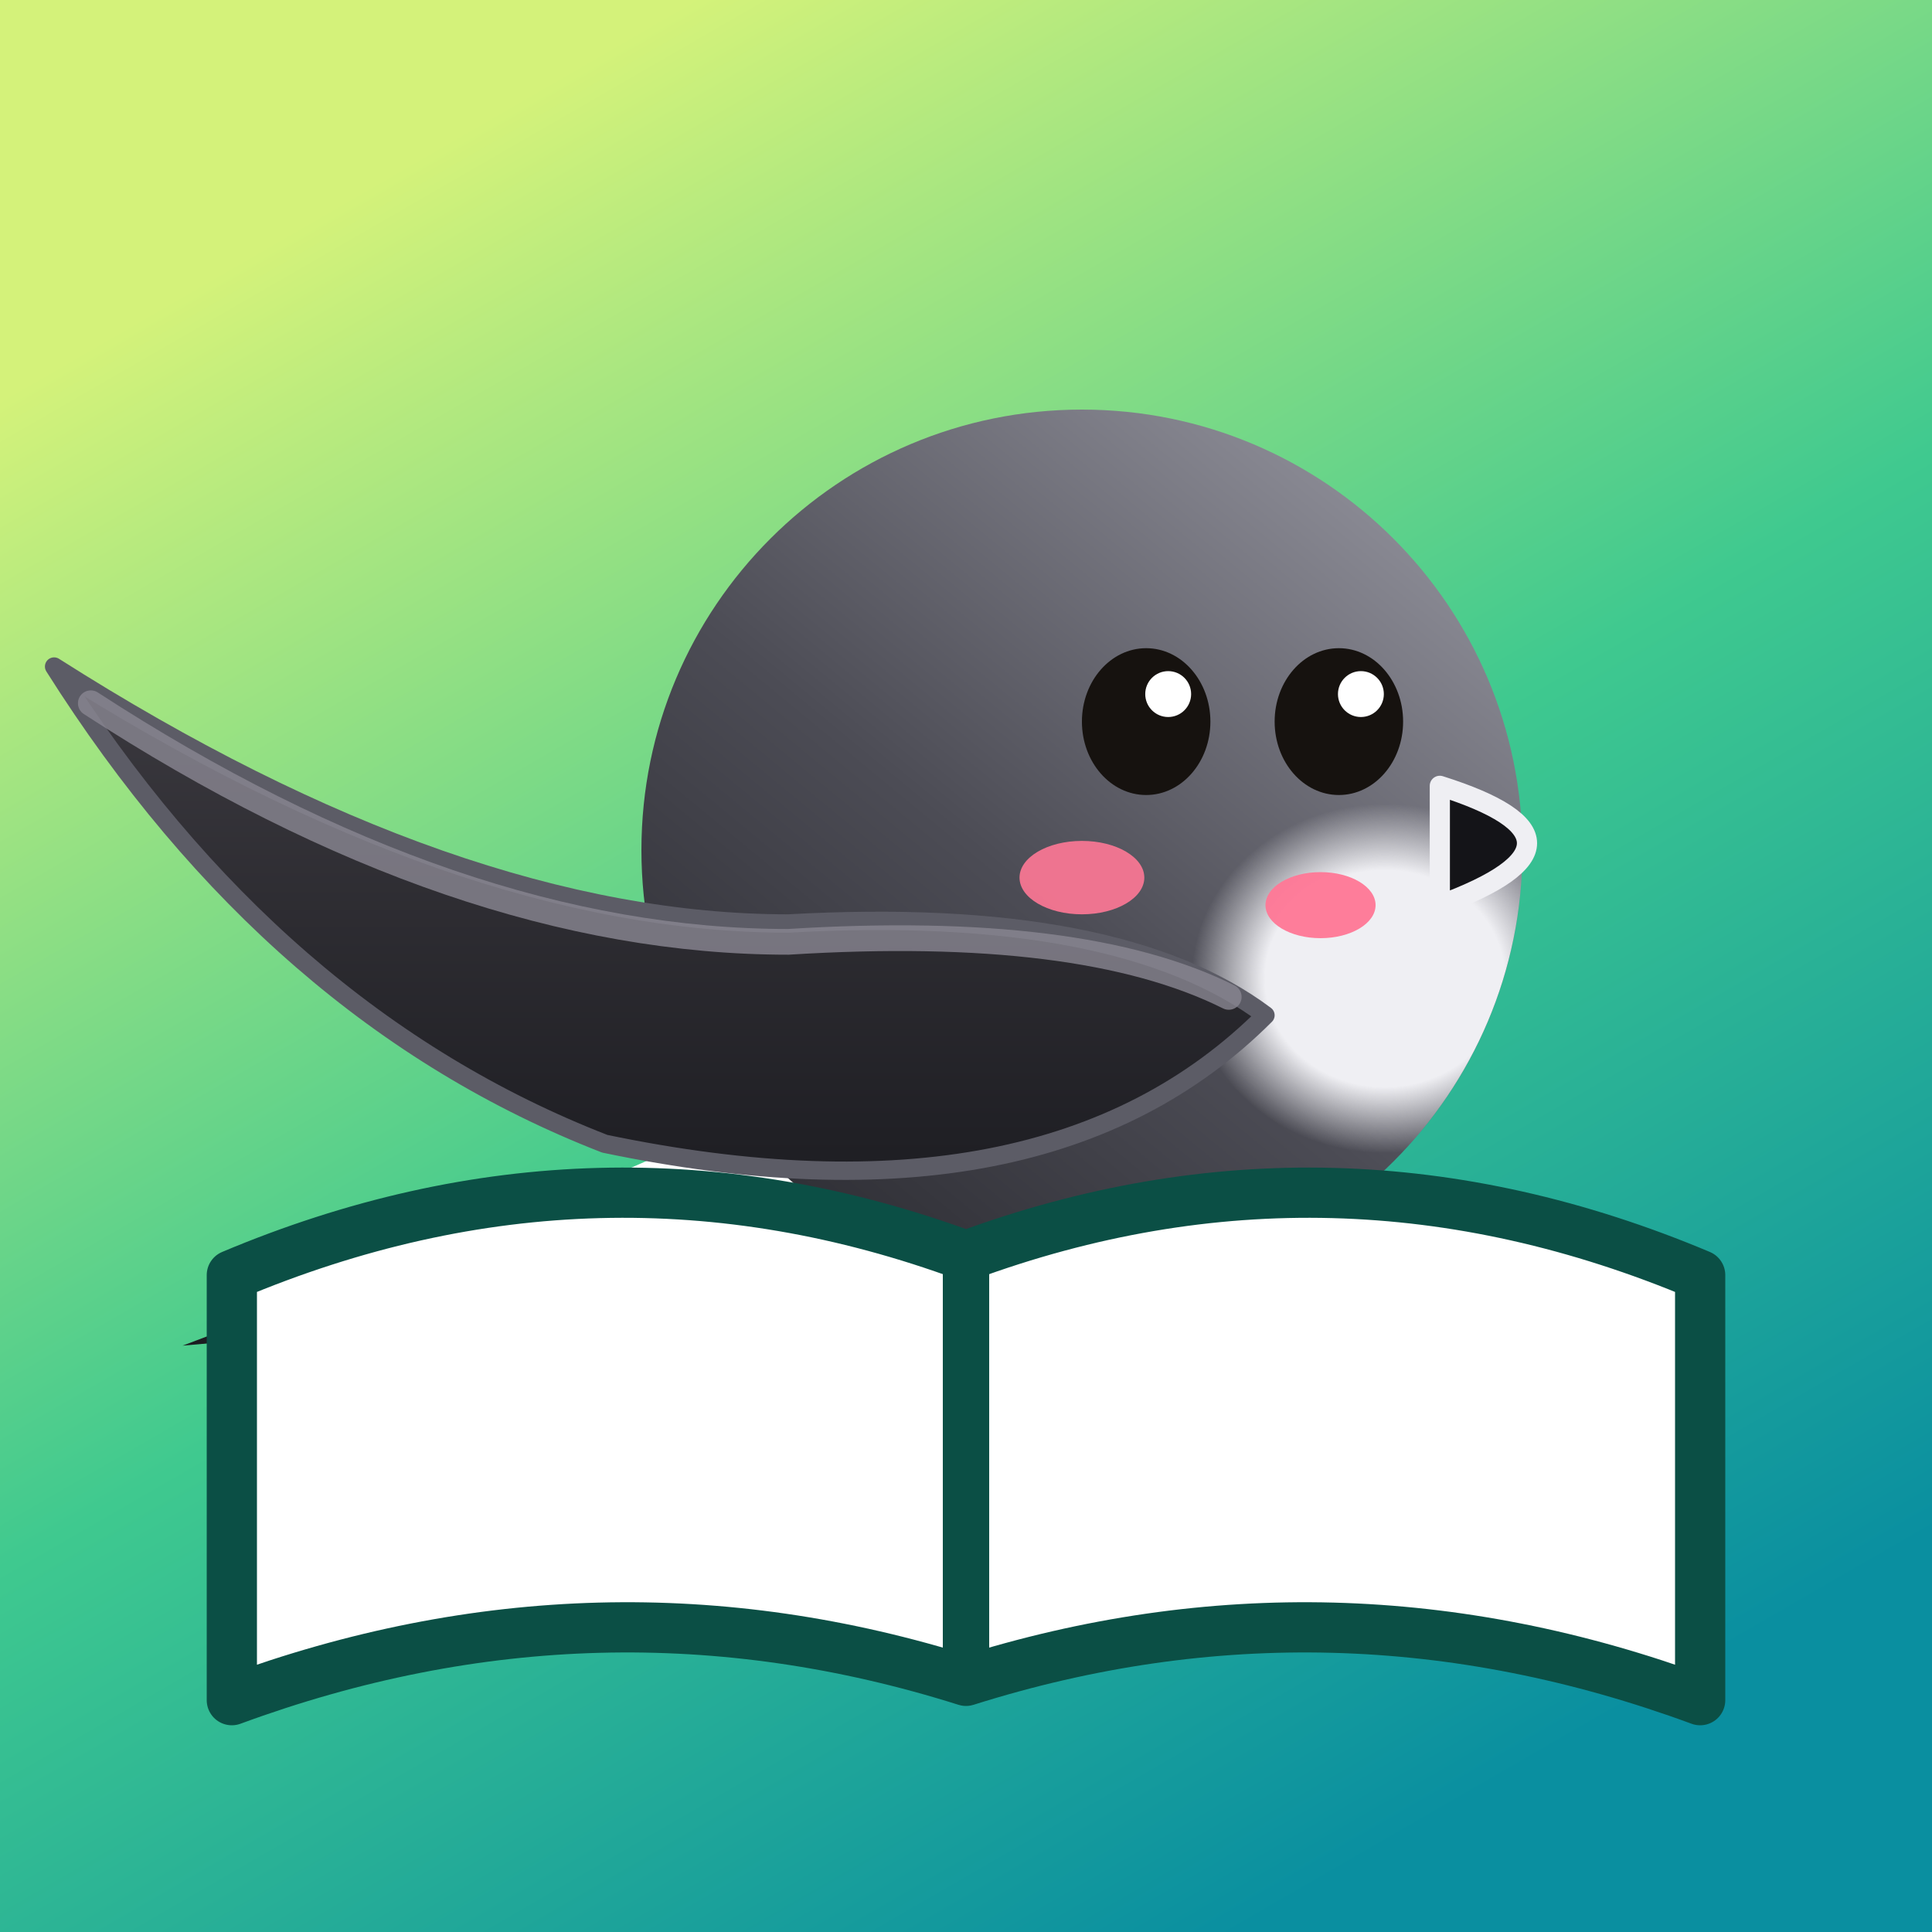
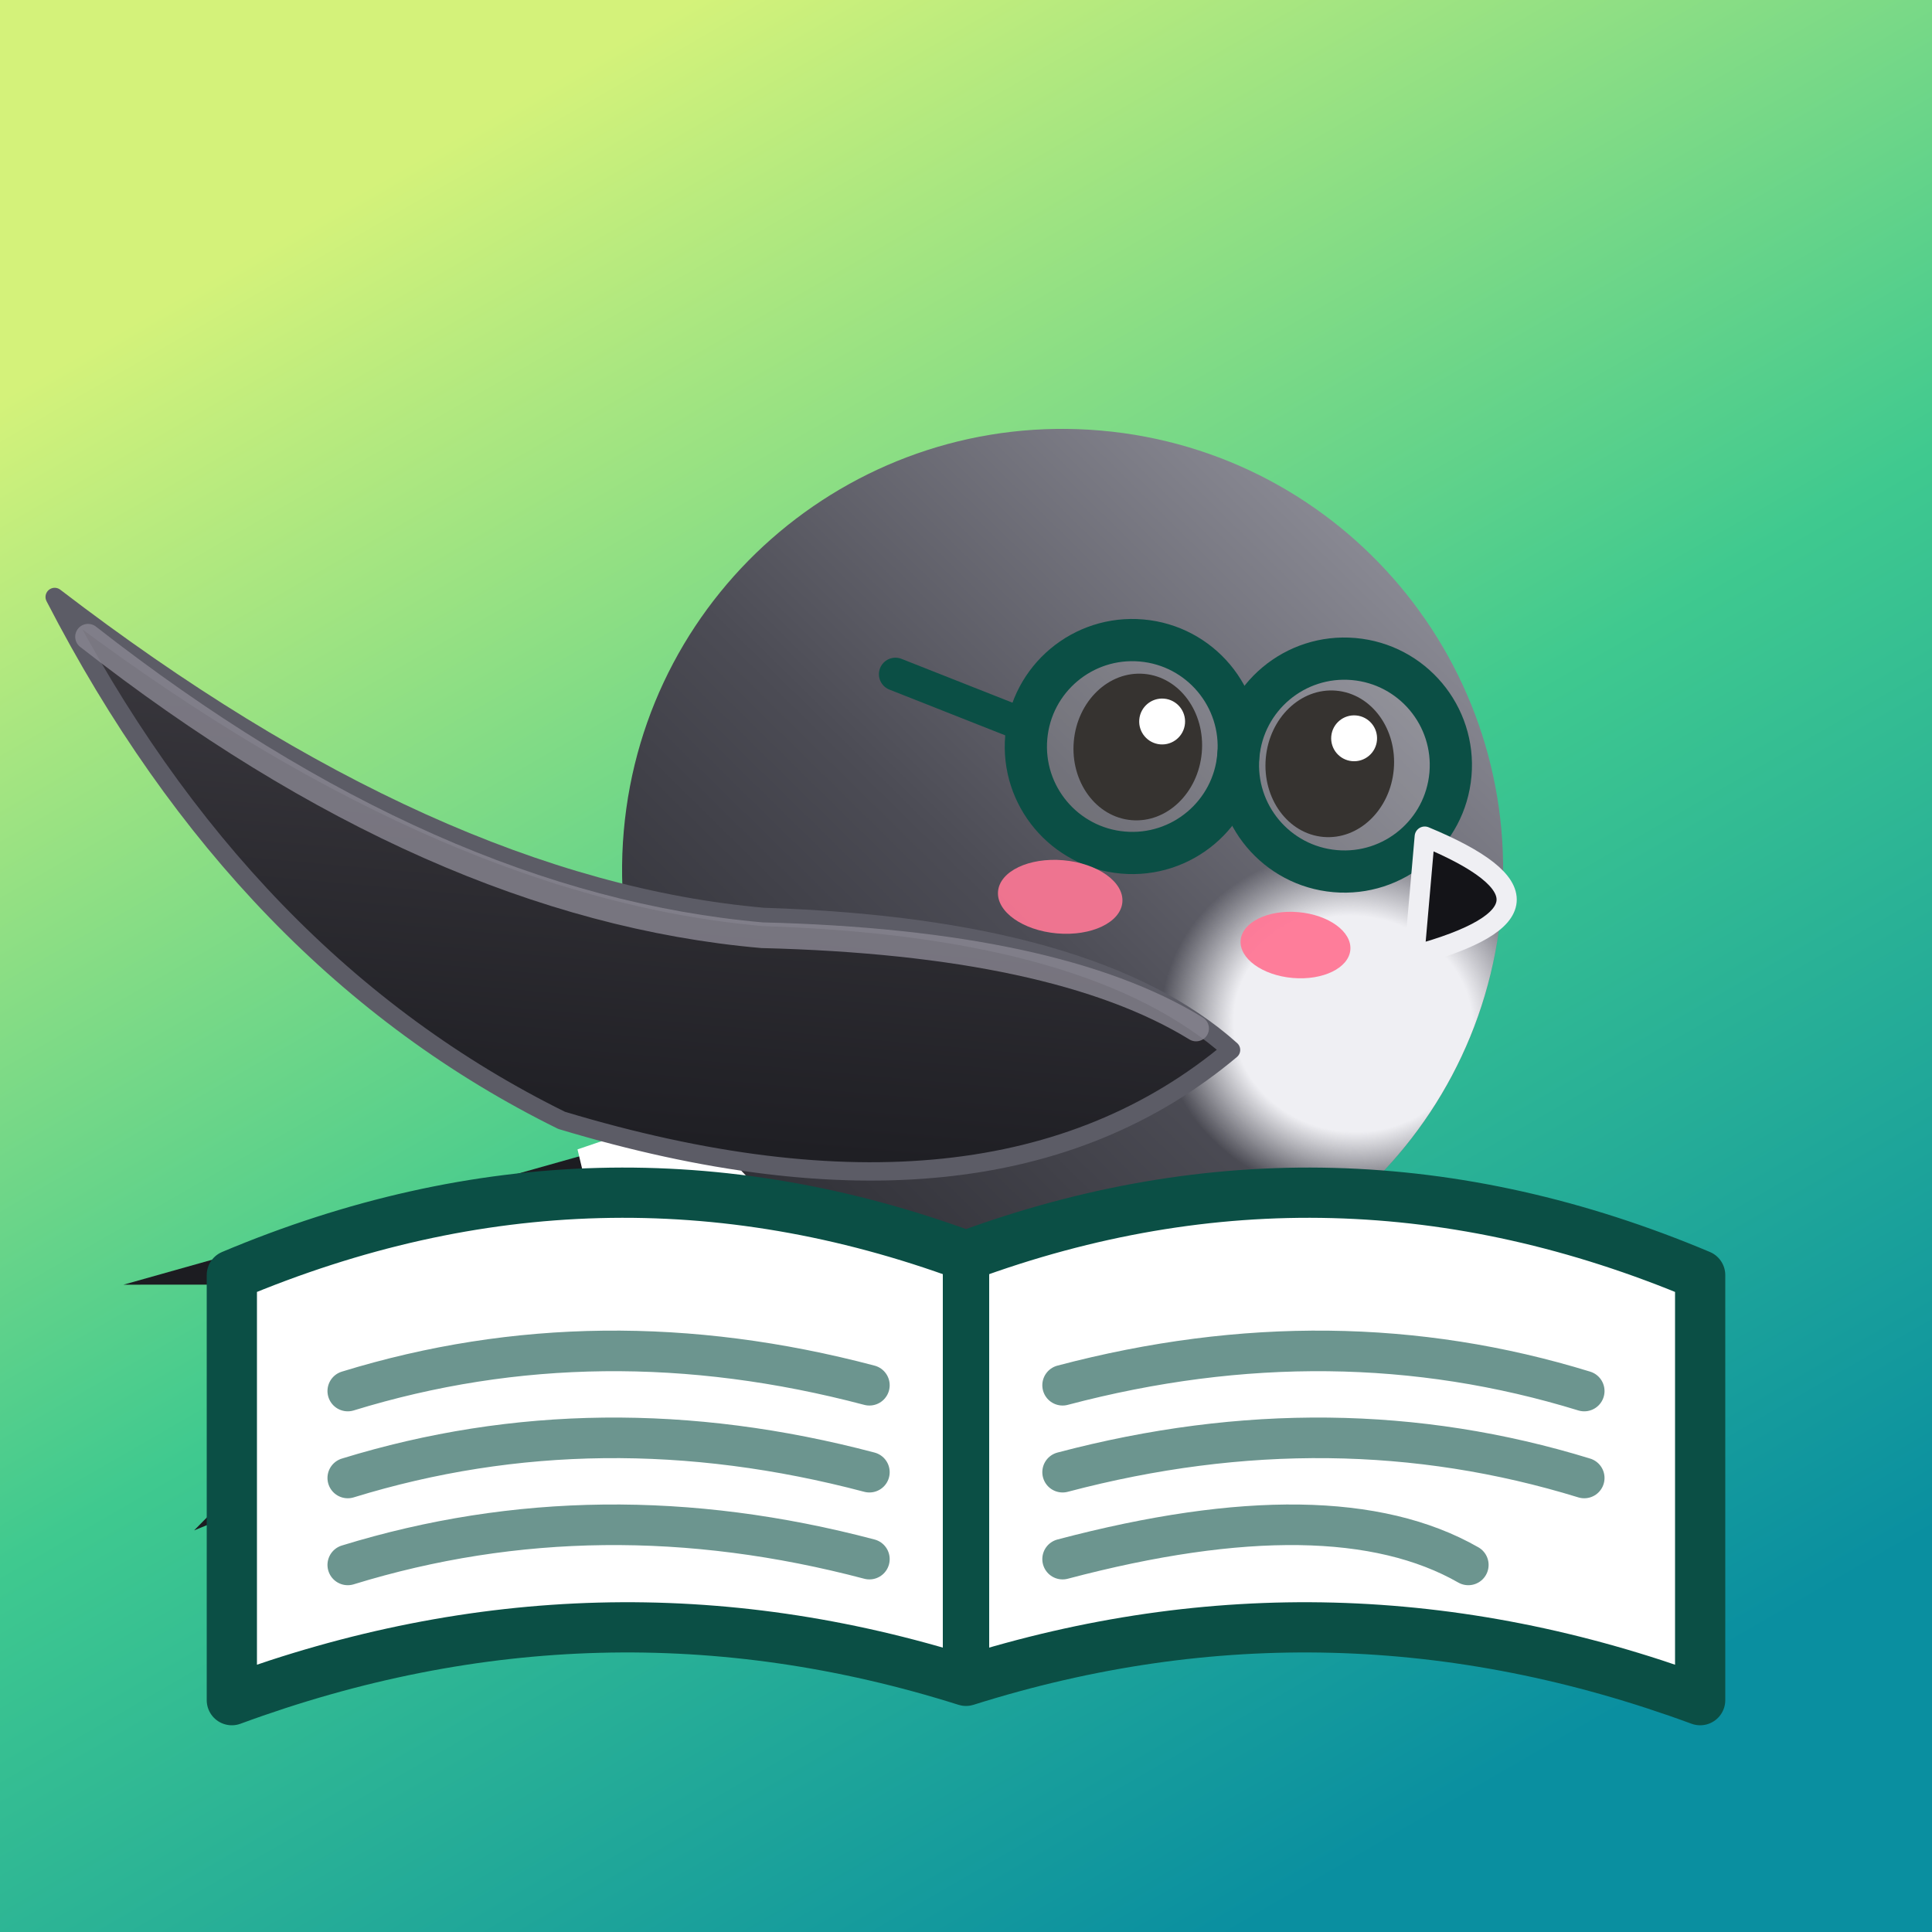
<svg xmlns="http://www.w3.org/2000/svg" viewBox="0 0 100 100" width="1024" height="1024">
  <defs>
    <linearGradient id="bg" x1="0.25" y1="0.067" x2="0.75" y2="0.933">
      <stop offset="0" stop-color="#D4F27A" />
      <stop offset="0.52" stop-color="#3FC98F" />
      <stop offset="1" stop-color="#0A8FA0" />
    </linearGradient>
  </defs>
  <rect width="100" height="100" fill="url(#bg)" />
-   <g transform="translate(56 44) scale(0.95)">
+   <g transform="translate(55 45) rotate(5) scale(0.95)">
    <defs>
-       <clipPath id="cq3">
+       <clipPath id="ce4">
        <circle r="24" />
      </clipPath>
-       <linearGradient id="gq3" x1="0.85" y1="0.1" x2="0.15" y2="0.95">
+       <linearGradient id="ge4" x1="0.85" y1="0.1" x2="0.15" y2="0.95">
        <stop offset="0" stop-color="#8C8C96" />
        <stop offset="0.55" stop-color="#4C4C55" />
        <stop offset="1" stop-color="#2C2C32" />
      </linearGradient>
-       <linearGradient id="wq3" x1="0" y1="0" x2="0" y2="1">
+       <linearGradient id="we4" x1="0" y1="0" x2="0" y2="1">
        <stop offset="0" stop-color="#3C3A40" />
        <stop offset="1" stop-color="#1E1E23" />
      </linearGradient>
-       <radialGradient id="tq3" cx="0.5" cy="0.5" r="0.5">
+       <radialGradient id="te4" cx="0.5" cy="0.5" r="0.5">
        <stop offset="0" stop-color="#EFEFF3" />
        <stop offset="0.62" stop-color="#EFEFF3" />
        <stop offset="1" stop-color="#EFEFF3" stop-opacity="0" />
      </radialGradient>
    </defs>
    <path d="M-12 13 L-49 27 L-32 25.5 L-44 40 L-9 22 Z" fill="#1C1C21" />
    <path d="M-12.5 12 L-25 17.5 L-21.5 28 L-9 22 Z" fill="#FFFFFF" />
-     <circle r="24" fill="url(#gq3)" />
-     <g clip-path="url(#cq3)">
-       <ellipse cx="16.5" cy="7" rx="10.5" ry="9.5" fill="url(#tq3)" />
+     <circle r="24" fill="url(#ge4)" />
+     <g clip-path="url(#ce4)">
+       <ellipse cx="16.5" cy="7" rx="10.5" ry="9.5" fill="url(#te4)" />
      <path d="M7.6 19.5 Q10 21.9 12.4 19.5" fill="none" stroke="#A2A2AC" stroke-width="0.85" stroke-linecap="round" />
      <path d="M13.6 19 Q16 21.4 18.4 19" fill="none" stroke="#A2A2AC" stroke-width="0.85" stroke-linecap="round" />
      <path d="M10.6 22.5 Q13 24.9 15.4 22.5" fill="none" stroke="#A2A2AC" stroke-width="0.85" stroke-linecap="round" />
    </g>
-     <path d="M10 9 Q-2 21 -26 16 Q-44 9 -56 -10 Q-34 4 -16 4 Q2 3 10 9 Z" fill="url(#wq3)" stroke="#5C5C66" stroke-width="1" stroke-linejoin="round" />
+     <path d="M10 9 Q-2 21 -26 16 Q-44 9 -56 -10 Q-34 4 -16 4 Q2 3 10 9 Z" fill="url(#we4)" stroke="#5C5C66" stroke-width="1" stroke-linejoin="round" />
    <path d="M-54 -8 Q-34 5 -16 5 Q0 4 8 8" fill="none" stroke="#8A8792" stroke-width="1.4" stroke-linecap="round" opacity="0.8" />
    <ellipse cx="3.5" cy="-7" rx="3.5" ry="4" fill="#16120F" />
    <circle cx="4.7" cy="-8.5" r="1.25" fill="#FFFFFF" />
    <ellipse cx="14" cy="-7" rx="3.5" ry="4" fill="#16120F" />
    <circle cx="15.2" cy="-8.5" r="1.25" fill="#FFFFFF" />
+     <circle cx="3.2" cy="-7" r="5.8" fill="#FFFFFF" fill-opacity="0.14" stroke="#0B4F45" stroke-width="2.3" />
+     <circle cx="14.8" cy="-7" r="5.8" fill="#FFFFFF" fill-opacity="0.14" stroke="#0B4F45" stroke-width="2.3" />
+     <path d="M-2.6 -7.6 L-10 -9.8" stroke="#0B4F45" stroke-width="1.8" stroke-linecap="round" />
    <path d="M19.5 -3.5 Q29 -0.5 19.5 3 Z" fill="#141418" stroke="#EFEFF3" stroke-width="1.1" stroke-linejoin="round" />
    <ellipse cx="0" cy="1.5" rx="3.4" ry="2" fill="#FF7896" fill-opacity="0.9" />
    <ellipse cx="13" cy="3" rx="3" ry="1.8" fill="#FF7896" fill-opacity="0.95" />
  </g>
  <path d="M12 66 Q31 58 50 65 Q69 58 88 66 L88 88 Q69 81 50 87 Q31 81 12 88 Z" fill="#FFFFFF" stroke="#0B4F45" stroke-width="2.6" stroke-linejoin="round" />
  <path d="M50 65 L50 87" stroke="#0B4F45" stroke-width="2.4" stroke-linecap="round" />
+   <path d="M18 72.0 Q31 68.0 45 71.7" fill="none" stroke="#0B4F45" stroke-opacity="0.6" stroke-width="2.1" stroke-linecap="round" />
+   <path d="M55 71.7 Q69 68.0 82 72.0" fill="none" stroke="#0B4F45" stroke-opacity="0.6" stroke-width="2.1" stroke-linecap="round" />
+   <path d="M18 76.5 Q31 72.5 45 76.2" fill="none" stroke="#0B4F45" stroke-opacity="0.6" stroke-width="2.1" stroke-linecap="round" />
+   <path d="M55 76.2 Q69 72.5 82 76.5" fill="none" stroke="#0B4F45" stroke-opacity="0.6" stroke-width="2.1" stroke-linecap="round" />
+   <path d="M18 81.0 Q31 77.0 45 80.7" fill="none" stroke="#0B4F45" stroke-opacity="0.6" stroke-width="2.1" stroke-linecap="round" />
+   <path d="M55 80.7 Q69 77.0 76 81.0" fill="none" stroke="#0B4F45" stroke-opacity="0.6" stroke-width="2.1" stroke-linecap="round" />
</svg>
